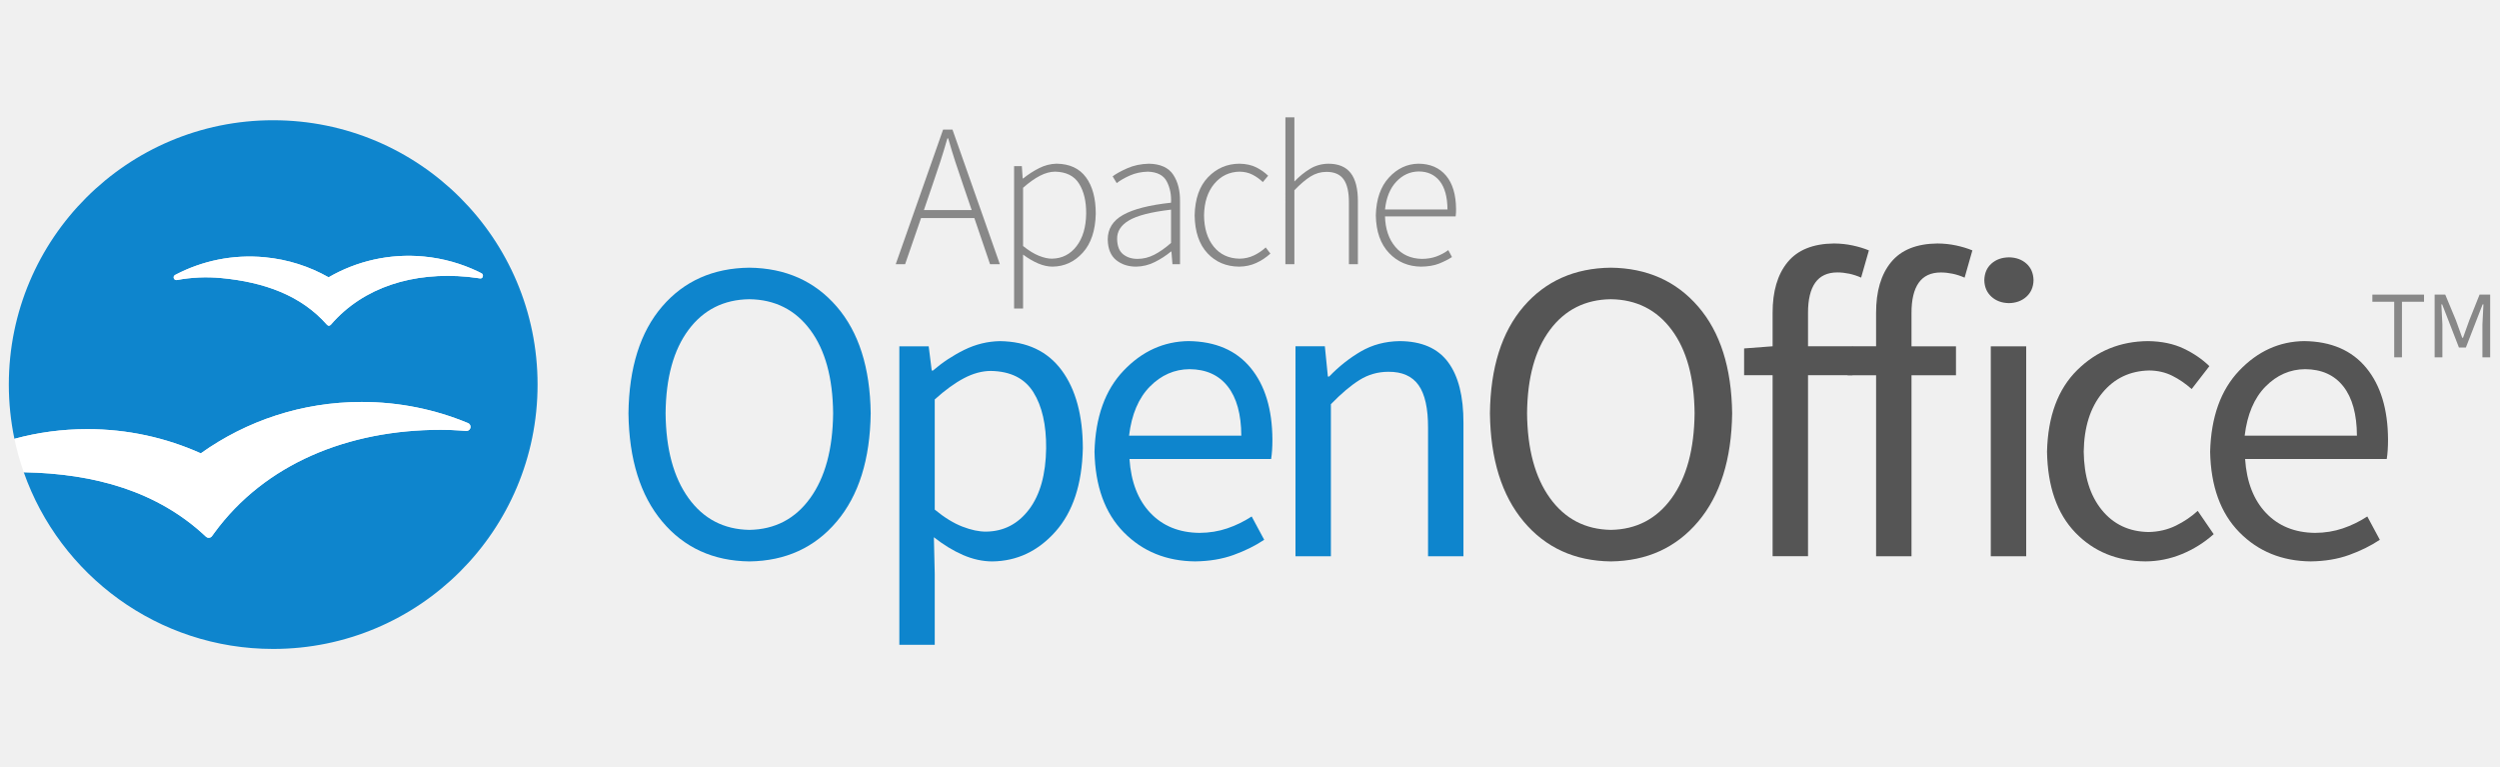
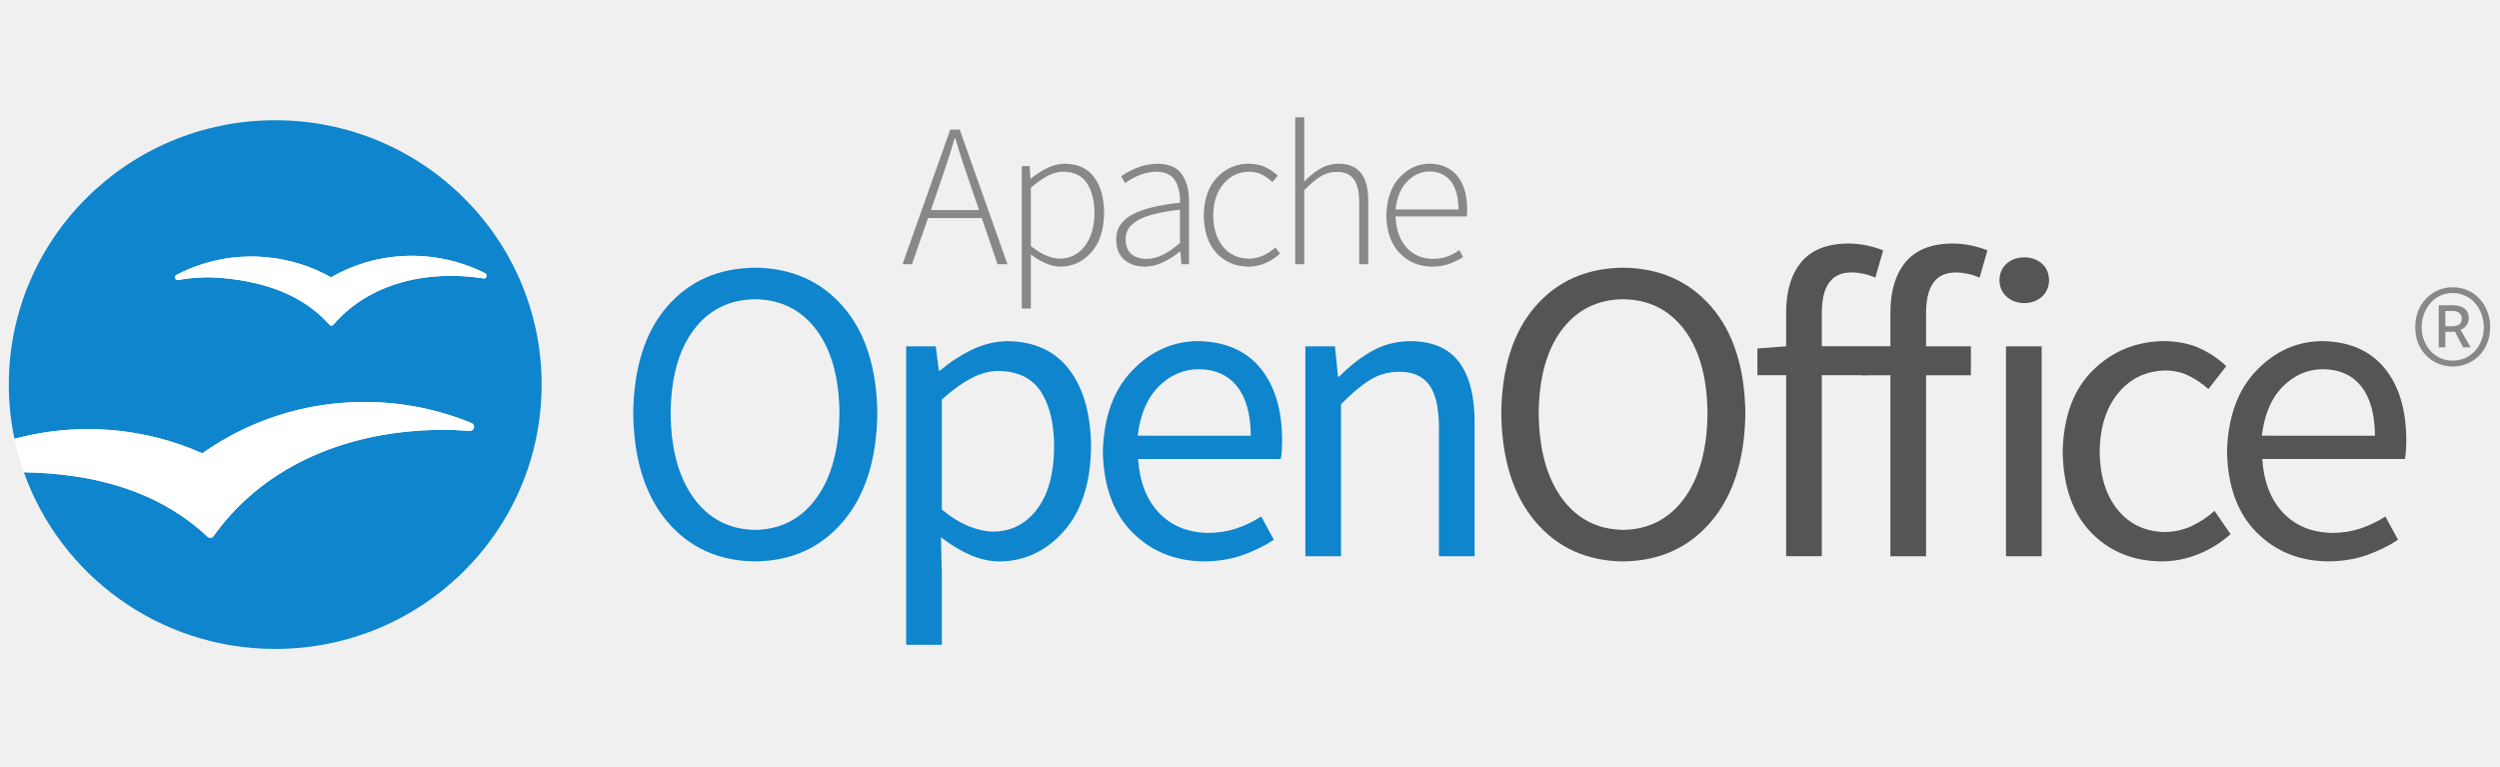
<svg xmlns="http://www.w3.org/2000/svg" width="522" height="160" id="svg3396" version="1.1">
  <defs id="defs3398" />
  <g id="layer1" transform="translate(0,-892.3622)">
-     <g id="g3053">
-       <path style="text-align:center;fill:#0e85cd;fill-rule:evenodd" d="m 156.529,1009.587 c 7.567,-0.096 13.651,-2.877 18.253,-8.332 4.602,-5.454 6.965,-12.99 7.091,-22.605 -0.126,-9.513 -2.49,-16.935 -7.091,-22.266 -4.602,-5.331 -10.686,-8.04 -18.253,-8.128 -7.563,0.084 -13.632,2.781 -18.207,8.094 -4.575,5.314 -6.924,12.747 -7.046,22.3 0.122,9.615 2.471,17.149 7.046,22.605 4.575,5.456 10.645,8.233 18.207,8.331 z m 0,-6.585 c -5.346,-0.096 -9.581,-2.3 -12.706,-6.629 -3.125,-4.329 -4.722,-10.237 -4.792,-17.723 0.07,-7.425 1.667,-13.23 4.792,-17.419 3.125,-4.188 7.36,-6.32 12.706,-6.393 5.346,0.072 9.581,2.205 12.706,6.393 3.125,4.188 4.722,9.994 4.791,17.419 -0.07,7.486 -1.667,13.394 -4.791,17.723 -3.125,4.329 -7.36,6.539 -12.706,6.629 z" id="path3086-2" />
-       <path style="text-align:center;fill:#0e85cd;fill-rule:evenodd" d="m 195.072,1004.538 c 2.029,1.59 4.059,2.828 6.088,3.709 2.029,0.881 4.059,1.328 6.088,1.342 5.169,-0.06 9.577,-2.133 13.224,-6.235 3.647,-4.102 5.552,-9.9 5.716,-17.396 -0.016,-6.891 -1.494,-12.32 -4.431,-16.291 -2.937,-3.971 -7.232,-5.997 -12.886,-6.077 -2.584,0.048 -5.06,0.653 -7.43,1.815 -2.369,1.163 -4.553,2.603 -6.55,4.318 h -0.271 l -0.631,-5.052 h -6.133 v 62.323 h 7.396 v -14.792 z m 0.18,-5.773 0,-22.999 c 2.151,-1.945 4.184,-3.421 6.099,-4.43 1.915,-1.01 3.79,-1.517 5.626,-1.522 4.111,0.072 7.073,1.553 8.884,4.453 1.811,2.9 2.698,6.796 2.661,11.691 -0.071,5.46 -1.259,9.714 -3.563,12.763 -2.304,3.048 -5.295,4.596 -8.974,4.644 -1.462,0.012 -3.115,-0.332 -4.961,-1.048 -1.845,-0.715 -3.769,-1.899 -5.772,-3.551 z" id="path3088-0" />
-       <path style="text-align:center;fill:#0e85cd;fill-rule:evenodd" d="m 228.625,986.673 c 0.143,7.228 2.18,12.84 6.111,16.832 3.931,3.993 8.899,6.018 14.905,6.076 2.969,-0.036 5.645,-0.482 8.027,-1.342 2.383,-0.858 4.517,-1.914 6.404,-3.168 l -2.616,-4.87 c -1.616,1.051 -3.322,1.88 -5.119,2.491 -1.796,0.611 -3.728,0.923 -5.795,0.936 -4.245,-0.048 -7.661,-1.438 -10.248,-4.161 -2.587,-2.722 -4.042,-6.476 -4.363,-11.262 h 29.584 c 0.09,-0.547 0.158,-1.167 0.203,-1.861 0.045,-0.692 0.068,-1.426 0.068,-2.198 -0.03,-6.342 -1.548,-11.337 -4.555,-14.983 -3.006,-3.647 -7.321,-5.507 -12.943,-5.581 -5.199,0.06 -9.728,2.121 -13.585,6.166 -3.858,4.047 -5.883,9.687 -6.077,16.922 z m 7.215,-3.337 c 0.537,-4.446 1.988,-7.866 4.352,-10.26 2.364,-2.394 5.122,-3.604 8.275,-3.631 3.45,0.024 6.111,1.22 7.982,3.597 1.871,2.377 2.818,5.808 2.841,10.293 z" id="path3090-6" />
-       <path style="text-align:center;fill:#0e85cd;fill-rule:evenodd" d="m 270.606,1008.505 7.396,0 0,-31.748 c 2.151,-2.216 4.139,-3.895 5.964,-5.04 1.824,-1.145 3.835,-1.719 6.032,-1.725 2.871,-0.024 4.976,0.904 6.314,2.784 1.338,1.881 1.999,4.862 1.984,8.941 v 26.787 h 7.396 v -27.779 c 0.018,-5.607 -1.056,-9.862 -3.224,-12.763 -2.168,-2.901 -5.543,-4.359 -10.124,-4.375 -2.997,0.048 -5.684,0.763 -8.061,2.142 -2.377,1.379 -4.59,3.131 -6.64,5.254 h -0.271 l -0.631,-6.314 h -6.133 z" id="path3092-2" />
-       <path style="text-align:center;fill:#555555;fill-rule:evenodd" d="m 336.475,1009.587 c 7.567,-0.096 13.651,-2.877 18.253,-8.332 4.602,-5.454 6.965,-12.99 7.091,-22.605 -0.126,-9.513 -2.49,-16.935 -7.091,-22.266 -4.602,-5.331 -10.686,-8.04 -18.253,-8.128 -7.563,0.084 -13.632,2.781 -18.207,8.094 -4.575,5.314 -6.924,12.747 -7.046,22.3 0.122,9.615 2.471,17.149 7.046,22.605 4.575,5.456 10.645,8.233 18.207,8.331 z m 0,-6.585 c -5.346,-0.096 -9.581,-2.3 -12.706,-6.629 -3.125,-4.329 -4.722,-10.237 -4.791,-17.723 0.069,-7.425 1.667,-13.23 4.791,-17.419 3.125,-4.188 7.36,-6.32 12.706,-6.393 5.346,0.072 9.581,2.205 12.706,6.393 3.125,4.188 4.722,9.994 4.791,17.419 -0.07,7.486 -1.667,13.394 -4.791,17.723 -3.125,4.329 -7.36,6.539 -12.706,6.629 z" id="path3094-8" />
-       <path style="text-align:center;fill:#555555;fill-rule:evenodd" d="m 390.381,944.644 c -1.003,-0.416 -2.131,-0.757 -3.382,-1.027 -1.252,-0.268 -2.559,-0.408 -3.923,-0.417 -4.361,0.048 -7.589,1.351 -9.684,3.912 -2.095,2.562 -3.136,6.098 -3.123,10.609 v 6.945 l -5.953,0.451 v 5.591 h 5.953 v 37.791 h 7.396 v -37.791 h 9.29 v -6.042 h -9.29 v -6.945 c -0.005,-2.8 0.5,-4.912 1.511,-6.337 1.011,-1.423 2.552,-2.138 4.622,-2.141 0.815,0 1.642,0.096 2.48,0.271 0.838,0.18 1.665,0.451 2.48,0.811 z" id="path3096-9" />
-       <path style="text-align:center;fill:#555555;fill-rule:evenodd" d="m 411.997,944.644 c -1.003,-0.416 -2.131,-0.757 -3.382,-1.027 -1.251,-0.268 -2.559,-0.408 -3.923,-0.417 -4.361,0.048 -7.589,1.351 -9.684,3.912 -2.095,2.562 -3.136,6.098 -3.123,10.609 v 6.945 l -4.989,0 -0.963,6.052 h 5.953 v 37.791 h 7.396 v -37.791 h 9.29 v -6.042 h -9.29 v -6.945 c -0.005,-2.8 0.5,-4.912 1.511,-6.336 1.011,-1.425 2.552,-2.139 4.622,-2.142 0.815,0 1.642,0.096 2.48,0.27 0.838,0.18 1.665,0.451 2.48,0.811 z" id="path3098-8" />
-       <path style="text-align:center;fill:#555555;fill-rule:evenodd" d="m 419.631,955.656 c 1.477,-0.024 2.694,-0.472 3.653,-1.342 0.958,-0.87 1.454,-2.016 1.488,-3.44 -0.034,-1.462 -0.53,-2.618 -1.488,-3.472 -0.958,-0.854 -2.176,-1.289 -3.653,-1.308 -1.477,0.024 -2.695,0.454 -3.653,1.308 -0.958,0.854 -1.454,2.01 -1.488,3.472 0.034,1.423 0.53,2.569 1.488,3.44 0.958,0.869 2.176,1.316 3.653,1.342 z m -3.788,52.852 7.396,0 0,-43.833 -7.396,0 z" id="path3100-4" />
-       <path style="text-align:center;fill:#555555;fill-rule:evenodd" d="m 427.589,986.673 c 0.13,7.307 2.103,12.941 5.919,16.899 3.816,3.959 8.698,5.962 14.645,6.009 2.634,-0.013 5.167,-0.524 7.599,-1.522 2.431,-0.998 4.649,-2.384 6.652,-4.16 l -3.337,-4.871 c -1.314,1.211 -2.836,2.24 -4.566,3.09 -1.731,0.849 -3.636,1.292 -5.716,1.33 -4.076,-0.072 -7.334,-1.617 -9.775,-4.633 -2.441,-3.015 -3.692,-7.063 -3.754,-12.142 0.075,-5.126 1.368,-9.215 3.878,-12.266 2.51,-3.051 5.787,-4.614 9.831,-4.69 1.744,0.024 3.33,0.385 4.758,1.094 1.428,0.708 2.788,1.636 4.081,2.784 l 3.698,-4.78 c -1.475,-1.441 -3.26,-2.663 -5.355,-3.664 -2.095,-1.001 -4.579,-1.524 -7.452,-1.568 -5.812,0.048 -10.739,2.055 -14.78,6.033 -4.042,3.978 -6.15,9.663 -6.325,17.058 z" id="path3102-6" />
-       <path style="text-align:center;fill:#555555;fill-rule:evenodd" d="m 461.66,986.673 c 0.143,7.228 2.18,12.84 6.111,16.832 3.931,3.993 8.899,6.018 14.905,6.076 2.969,-0.036 5.645,-0.482 8.027,-1.342 2.383,-0.858 4.517,-1.914 6.404,-3.168 l -2.616,-4.87 c -1.616,1.051 -3.322,1.88 -5.119,2.491 -1.796,0.611 -3.728,0.923 -5.795,0.936 -4.245,-0.048 -7.661,-1.438 -10.248,-4.161 -2.587,-2.722 -4.042,-6.476 -4.363,-11.262 h 29.584 c 0.09,-0.547 0.158,-1.167 0.203,-1.861 0.045,-0.692 0.068,-1.426 0.068,-2.198 -0.03,-6.342 -1.548,-11.337 -4.555,-14.983 -3.006,-3.647 -7.321,-5.507 -12.943,-5.581 -5.199,0.06 -9.728,2.121 -13.585,6.166 -3.858,4.047 -5.883,9.687 -6.077,16.922 z m 7.215,-3.337 c 0.537,-4.446 1.988,-7.866 4.352,-10.26 2.364,-2.394 5.122,-3.604 8.275,-3.631 3.45,0.024 6.111,1.22 7.982,3.597 1.871,2.377 2.818,5.808 2.841,10.293 z" id="path3104-0" />
-       <g style="font-size:35.477px;font-style:normal;font-variant:normal;font-weight:300;font-stretch:normal;text-align:center;line-height:100%;letter-spacing:0px;word-spacing:0px;writing-mode:lr-tb;text-anchor:middle;fill:#888888;fill-rule:evenodd;font-family:Source Sans Pro Light" font-weight="300" transform="matrix(1.202202,0,0,1.202202,98.4244,610.0454)" line-height="100%" font-stretch="normal" font-size="35.477px" font-variant="normal" font-style="normal" id="g3106-7">
-         <path d="m 78.658,271.32 1.49,-4.364 c 0.476,-1.368 0.925,-2.703 1.348,-4.004 0.423,-1.302 0.837,-2.663 1.242,-4.084 h 0.142 c 0.405,1.421 0.819,2.783 1.242,4.084 0.423,1.302 0.872,2.636 1.348,4.004 l 1.49,4.364 z m 11.494,9.401 1.703,0 -8.23,-23.379 -1.632,0 -8.23,23.379 1.632,0 2.767,-8.018 9.259,0 z" id="path3108-7" />
-         <path d="m 95.889,279.05 c 0.889,0.661 1.763,1.174 2.621,1.539 0.858,0.364 1.687,0.549 2.488,0.554 2.067,-0.021 3.822,-0.83 5.264,-2.426 1.442,-1.596 2.194,-3.85 2.257,-6.763 -2e-5,-2.675 -0.568,-4.784 -1.703,-6.328 -1.135,-1.544 -2.838,-2.332 -5.109,-2.364 -1.052,0.024 -2.07,0.286 -3.051,0.785 -0.982,0.499 -1.892,1.089 -2.732,1.769 h -0.106 l -0.142,-2.129 h -1.348 v 24.727 h 1.561 v -6.208 z m 0,-1.49 0,-10.111 c 1.026,-0.908 1.998,-1.602 2.918,-2.08 0.919,-0.478 1.803,-0.719 2.652,-0.723 1.932,0.043 3.318,0.738 4.16,2.084 0.841,1.347 1.252,3.088 1.233,5.224 -0.032,2.343 -0.589,4.22 -1.672,5.632 -1.083,1.412 -2.5,2.136 -4.253,2.173 -0.662,0.008 -1.422,-0.159 -2.279,-0.501 -0.857,-0.342 -1.777,-0.908 -2.758,-1.698 z" id="path3110-7" />
-         <path d="m 110.6,276.46 c 0.038,1.607 0.529,2.792 1.472,3.552 0.943,0.761 2.108,1.137 3.494,1.131 1.12,-0.023 2.188,-0.287 3.202,-0.794 1.014,-0.506 1.957,-1.117 2.829,-1.831 h 0.071 l 0.177,2.2 h 1.313 v -10.891 c 0.028,-1.872 -0.365,-3.423 -1.18,-4.652 -0.814,-1.229 -2.219,-1.866 -4.213,-1.911 -1.398,0.038 -2.646,0.299 -3.743,0.78 -1.097,0.482 -1.954,0.955 -2.572,1.419 l 0.71,1.171 c 0.579,-0.455 1.337,-0.893 2.275,-1.313 0.938,-0.42 1.989,-0.644 3.153,-0.674 1.63,0.063 2.724,0.638 3.282,1.725 0.557,1.087 0.8,2.31 0.727,3.667 -3.764,0.405 -6.542,1.112 -8.332,2.12 -1.791,1.008 -2.679,2.442 -2.665,4.301 z m 1.632,-0.071 c -0.047,-1.343 0.641,-2.435 2.062,-3.277 1.421,-0.842 3.856,-1.464 7.304,-1.867 v 5.783 c -1.035,0.907 -2.016,1.594 -2.945,2.062 -0.928,0.468 -1.874,0.703 -2.838,0.705 -1.003,0.011 -1.844,-0.251 -2.523,-0.785 -0.679,-0.534 -1.032,-1.408 -1.06,-2.621 z" id="path3112-17" />
-         <path d="m 125.7,272.24 c 0.047,2.839 0.786,5.028 2.217,6.567 1.431,1.54 3.27,2.318 5.517,2.337 1.082,-0.013 2.075,-0.227 2.98,-0.643 0.905,-0.416 1.721,-0.959 2.448,-1.627 l -0.816,-1.064 c -0.588,0.547 -1.265,1.005 -2.031,1.375 -0.766,0.37 -1.602,0.562 -2.51,0.576 -1.887,-0.034 -3.381,-0.729 -4.483,-2.084 -1.102,-1.355 -1.665,-3.168 -1.69,-5.437 0.04,-2.288 0.634,-4.116 1.783,-5.486 1.149,-1.369 2.612,-2.072 4.39,-2.106 0.829,0.011 1.574,0.184 2.235,0.519 0.661,0.335 1.264,0.765 1.809,1.29 l 0.922,-1.1 c -0.559,-0.553 -1.242,-1.035 -2.049,-1.446 -0.807,-0.411 -1.792,-0.627 -2.953,-0.647 -2.14,0.017 -3.953,0.799 -5.441,2.346 -1.488,1.547 -2.264,3.757 -2.328,6.63 z" id="path3114-5" />
-         <path d="m 141.47,280.72 1.561,0 0,-12.842 c 1.021,-1.064 1.959,-1.863 2.812,-2.395 0.853,-0.532 1.772,-0.798 2.758,-0.798 1.373,-0.004 2.369,0.43 2.989,1.304 0.619,0.874 0.924,2.213 0.914,4.018 v 10.714 h 1.561 v -10.927 c 0.005,-2.197 -0.413,-3.834 -1.255,-4.913 -0.842,-1.079 -2.138,-1.617 -3.889,-1.614 -1.159,0.018 -2.211,0.31 -3.157,0.878 -0.946,0.568 -1.857,1.304 -2.732,2.208 v -3.76 -7.379 h -1.561 z" id="path3116-9" />
-         <path d="m 157.18,272.24 c 0.055,2.808 0.823,4.988 2.301,6.541 1.479,1.553 3.337,2.341 5.574,2.364 1.225,-0.018 2.26,-0.194 3.104,-0.528 0.844,-0.333 1.595,-0.713 2.253,-1.14 l -0.639,-1.206 c -0.634,0.467 -1.326,0.837 -2.075,1.109 -0.749,0.272 -1.583,0.411 -2.501,0.417 -1.939,-0.039 -3.48,-0.732 -4.621,-2.08 -1.141,-1.347 -1.741,-3.114 -1.8,-5.299 h 12.275 c 0.034,-0.213 0.055,-0.426 0.062,-0.639 0.007,-0.213 0.01,-0.426 0.009,-0.639 -0.019,-2.517 -0.602,-4.455 -1.747,-5.814 -1.146,-1.359 -2.739,-2.046 -4.78,-2.062 -1.97,0.026 -3.68,0.826 -5.131,2.399 -1.451,1.573 -2.212,3.766 -2.284,6.576 z m 1.596,-1.029 c 0.217,-2.06 0.874,-3.67 1.969,-4.829 1.095,-1.16 2.39,-1.749 3.885,-1.769 1.543,0.002 2.758,0.557 3.645,1.663 0.887,1.106 1.339,2.752 1.357,4.936 z" id="path3118-2" />
+     <g style="fill-rule:evenodd" transform="matrix(1.569216,0,0,1.557274,-78.1668,816.9585)" id="g3034">
+       <path d="m 150.319,123.696 c 4.859,-0.062 8.766,-1.847 11.721,-5.351 2.955,-3.503 4.473,-8.341 4.554,-14.516 -0.081,-6.109 -1.599,-10.875 -4.554,-14.298 -2.955,-3.423 -6.862,-5.163 -11.721,-5.219 -4.857,0.054 -8.754,1.786 -11.692,5.198 -2.938,3.412 -4.446,8.185 -4.525,14.32 0.079,6.174 1.587,11.012 4.525,14.516 2.938,3.503 6.835,5.287 11.692,5.35 z m 0,-4.228 c -3.433,-0.062 -6.152,-1.477 -8.159,-4.257 -2.007,-2.78 -3.032,-6.574 -3.077,-11.381 0.045,-4.768 1.07,-8.496 3.077,-11.185 2.007,-2.69 4.726,-4.058 8.159,-4.105 3.433,0.046 6.152,1.416 8.159,4.105 2.007,2.69 3.032,6.418 3.077,11.185 -0.045,4.807 -1.07,8.601 -3.077,11.381 -2.007,2.78 -4.726,4.199 -8.159,4.257 z" id="path3086" style="text-align:center;fill:#0e85cd;fill-rule:evenodd" />
+       <path d="m 175.069,120.453 c 1.303,1.021 2.606,1.816 3.909,2.382 1.303,0.566 2.606,0.853 3.909,0.862 3.319,-0.039 6.15,-1.37 8.492,-4.004 2.342,-2.634 3.566,-6.357 3.671,-11.171 -0.01,-4.425 -0.959,-7.911 -2.845,-10.461 -1.886,-2.55 -4.644,-3.851 -8.275,-3.902 -1.659,0.031 -3.249,0.419 -4.771,1.166 -1.522,0.747 -2.924,1.671 -4.206,2.773 l -0.174,0 -0.405,-3.244 -3.938,0 0,40.021 4.749,0 0,-9.499 z m 0.116,-3.707 0,-14.769 c 1.382,-1.249 2.687,-2.197 3.917,-2.845 1.229,-0.648 2.434,-0.974 3.613,-0.977 2.64,0.046 4.542,0.997 5.705,2.859 1.163,1.862 1.733,4.364 1.709,7.508 -0.046,3.506 -0.808,6.238 -2.288,8.195 -1.479,1.957 -3.4,2.951 -5.763,2.982 -0.939,0.008 -2.001,-0.213 -3.185,-0.673 -1.185,-0.459 -2.421,-1.22 -3.707,-2.28 z" id="path3088" style="text-align:center;fill:#0e85cd;fill-rule:evenodd" />
+       <path d="m 196.615,108.982 c 0.092,4.641 1.4,8.245 3.924,10.809 2.524,2.564 5.714,3.865 9.571,3.902 1.906,-0.023 3.625,-0.31 5.155,-0.862 1.53,-0.551 2.901,-1.229 4.112,-2.034 l -1.68,-3.127 c -1.038,0.675 -2.133,1.207 -3.287,1.6 -1.154,0.392 -2.394,0.593 -3.721,0.601 -2.726,-0.031 -4.919,-0.923 -6.581,-2.672 -1.661,-1.748 -2.595,-4.159 -2.802,-7.232 l 18.997,0 c 0.058,-0.351 0.101,-0.75 0.13,-1.195 0.029,-0.445 0.043,-0.916 0.043,-1.411 -0.019,-4.072 -0.994,-7.28 -2.925,-9.621 -1.931,-2.342 -4.701,-3.537 -8.311,-3.584 -3.339,0.038 -6.247,1.362 -8.724,3.96 -2.477,2.599 -3.778,6.221 -3.902,10.867 z m 4.633,-2.143 c 0.345,-2.855 1.277,-5.051 2.795,-6.588 1.518,-1.537 3.289,-2.314 5.314,-2.331 2.215,0.015 3.924,0.784 5.126,2.31 1.202,1.526 1.81,3.729 1.824,6.61 z" id="path3090" style="text-align:center;fill:#0e85cd;fill-rule:evenodd" />
+       <path d="m 223.573,123.001 4.749,0 0,-20.387 c 1.382,-1.423 2.658,-2.501 3.83,-3.236 1.172,-0.735 2.463,-1.104 3.873,-1.108 1.844,-0.015 3.195,0.581 4.054,1.788 0.859,1.208 1.284,3.122 1.274,5.741 l 0,17.202 4.749,0 0,-17.838 c 0.011,-3.601 -0.678,-6.333 -2.071,-8.195 -1.392,-1.863 -3.559,-2.799 -6.501,-2.809 -1.925,0.031 -3.65,0.49 -5.176,1.376 -1.526,0.885 -2.948,2.01 -4.264,3.374 l -0.174,0 -0.405,-4.055 -3.938,0 z" id="path3092" style="text-align:center;fill:#0e85cd;fill-rule:evenodd" />
+       <path d="m 265.87,123.696 c 4.859,-0.062 8.766,-1.847 11.721,-5.351 2.955,-3.503 4.473,-8.341 4.554,-14.516 -0.081,-6.109 -1.599,-10.875 -4.554,-14.298 -2.955,-3.423 -6.862,-5.163 -11.721,-5.219 -4.857,0.054 -8.754,1.786 -11.692,5.198 -2.938,3.412 -4.446,8.185 -4.525,14.32 0.079,6.174 1.587,11.012 4.525,14.516 2.938,3.503 6.835,5.287 11.692,5.35 z m 0,-4.228 c -3.433,-0.062 -6.152,-1.477 -8.159,-4.257 -2.007,-2.78 -3.032,-6.574 -3.077,-11.381 0.044,-4.768 1.07,-8.496 3.077,-11.185 2.007,-2.69 4.726,-4.058 8.159,-4.105 3.433,0.046 6.152,1.416 8.159,4.105 2.007,2.69 3.032,6.418 3.077,11.185 -0.045,4.807 -1.07,8.601 -3.077,11.381 -2.007,2.78 -4.726,4.199 -8.159,4.257 z" id="path3094" style="text-align:center;fill:#555555;fill-rule:evenodd" />
+       <path d="m 300.487,81.993 c -0.644,-0.267 -1.368,-0.486 -2.172,-0.659 -0.804,-0.172 -1.643,-0.262 -2.519,-0.268 -2.801,0.031 -4.873,0.868 -6.219,2.512 -1.345,1.645 -2.014,3.916 -2.005,6.813 l 0,4.46 -3.823,0.289 0,3.591 3.823,0 0,24.268 4.749,0 0,-24.268 5.966,0 0,-3.88 -5.966,0 0,-4.46 c -0.003,-1.798 0.321,-3.154 0.97,-4.069 0.649,-0.914 1.639,-1.373 2.968,-1.375 0.524,0 1.055,0.062 1.593,0.174 0.538,0.116 1.069,0.289 1.593,0.521 z" id="path3096" style="text-align:center;fill:#555555;fill-rule:evenodd" />
+       <path d="m 314.367,81.993 c -0.644,-0.267 -1.368,-0.486 -2.172,-0.659 -0.804,-0.172 -1.643,-0.262 -2.519,-0.268 -2.801,0.031 -4.874,0.868 -6.219,2.512 -1.345,1.645 -2.014,3.916 -2.005,6.813 l 0,4.46 -3.204,0 -0.619,3.886 3.822,0 0,24.268 4.749,0 0,-24.268 5.965,0 0,-3.88 -5.965,0 0,-4.46 c -0.003,-1.798 0.321,-3.154 0.97,-4.068 0.649,-0.915 1.639,-1.373 2.968,-1.376 0.524,0 1.055,0.062 1.593,0.174 0.538,0.116 1.069,0.289 1.593,0.521 z" id="path3098" style="text-align:center;fill:#555555;fill-rule:evenodd" />
+       <path d="m 319.269,89.064 c 0.948,-0.015 1.73,-0.303 2.346,-0.862 0.615,-0.559 0.934,-1.295 0.956,-2.209 -0.022,-0.939 -0.34,-1.681 -0.956,-2.23 -0.615,-0.548 -1.397,-0.828 -2.346,-0.84 -0.948,0.015 -1.73,0.292 -2.346,0.84 -0.615,0.548 -0.934,1.291 -0.956,2.23 0.022,0.914 0.34,1.65 0.956,2.209 0.615,0.558 1.397,0.845 2.346,0.862 z m -2.433,33.939 4.749,0 0,-28.148 -4.749,0 z" id="path3100" style="text-align:center;fill:#555555;fill-rule:evenodd" />
+       <path d="m 324.38,108.982 c 0.083,4.692 1.35,8.31 3.801,10.852 2.451,2.542 5.585,3.828 9.404,3.858 1.692,-0.008 3.318,-0.337 4.88,-0.977 1.561,-0.641 2.985,-1.531 4.271,-2.671 l -2.143,-3.128 c -0.843,0.777 -1.821,1.438 -2.932,1.984 -1.111,0.545 -2.335,0.83 -3.671,0.854 -2.617,-0.046 -4.709,-1.038 -6.277,-2.975 -1.567,-1.936 -2.371,-4.535 -2.411,-7.797 0.048,-3.292 0.878,-5.917 2.49,-7.877 1.612,-1.959 3.716,-2.963 6.313,-3.012 1.12,0.015 2.138,0.247 3.055,0.703 0.917,0.455 1.791,1.051 2.621,1.788 l 2.375,-3.069 c -0.947,-0.926 -2.094,-1.71 -3.439,-2.353 -1.345,-0.643 -2.941,-0.979 -4.785,-1.007 -3.732,0.031 -6.896,1.319 -9.491,3.874 -2.595,2.555 -3.949,6.205 -4.061,10.954 z" id="path3102" style="text-align:center;fill:#555555;fill-rule:evenodd" />
+       <path d="m 346.258,108.982 c 0.092,4.641 1.4,8.245 3.924,10.809 2.524,2.564 5.715,3.865 9.571,3.902 1.906,-0.023 3.625,-0.31 5.155,-0.862 1.53,-0.551 2.901,-1.229 4.112,-2.034 l -1.68,-3.127 c -1.038,0.675 -2.133,1.207 -3.287,1.6 -1.154,0.392 -2.394,0.593 -3.721,0.601 -2.726,-0.031 -4.919,-0.923 -6.581,-2.672 -1.661,-1.748 -2.595,-4.159 -2.802,-7.232 l 18.997,0 c 0.058,-0.351 0.101,-0.75 0.13,-1.195 0.029,-0.445 0.043,-0.916 0.043,-1.411 -0.019,-4.072 -0.994,-7.28 -2.925,-9.621 -1.931,-2.342 -4.701,-3.537 -8.311,-3.584 -3.339,0.038 -6.247,1.362 -8.724,3.96 -2.477,2.599 -3.778,6.221 -3.902,10.867 z m 4.633,-2.143 c 0.345,-2.855 1.277,-5.051 2.795,-6.588 1.518,-1.537 3.289,-2.314 5.314,-2.331 2.215,0.015 3.924,0.784 5.126,2.31 1.202,1.526 1.81,3.729 1.824,6.61 z" id="path3104" style="text-align:center;fill:#555555;fill-rule:evenodd" />
+       <g transform="matrix(0.771993,0,0,0.771993,113.0067,-132.8696)" id="g3106" style="font-style:normal;font-variant:normal;font-weight:300;font-stretch:normal;font-size:35.477px;line-height:100%;font-family:'Source Sans Pro Light';text-align:center;letter-spacing:0px;word-spacing:0px;writing-mode:lr-tb;text-anchor:middle;fill:#888888;fill-rule:evenodd">
+         <path d="m 78.658,271.32 1.49,-4.364 c 0.476,-1.368 0.925,-2.703 1.348,-4.004 0.423,-1.302 0.837,-2.663 1.242,-4.084 l 0.142,0 c 0.405,1.421 0.819,2.783 1.242,4.084 0.423,1.302 0.872,2.636 1.348,4.004 l 1.49,4.364 z m 11.494,9.401 1.703,0 -8.23,-23.379 -1.632,0 -8.23,23.379 1.632,0 2.767,-8.018 9.259,0 z" id="path3108" />
+         <path d="m 95.889,279.05 c 0.889,0.661 1.763,1.174 2.621,1.539 0.858,0.364 1.687,0.549 2.488,0.554 2.067,-0.021 3.822,-0.83 5.264,-2.426 1.442,-1.596 2.194,-3.85 2.257,-6.763 -2e-5,-2.675 -0.568,-4.784 -1.703,-6.328 -1.135,-1.544 -2.838,-2.332 -5.109,-2.364 -1.052,0.024 -2.07,0.286 -3.051,0.785 -0.982,0.499 -1.892,1.089 -2.732,1.769 l -0.106,0 -0.142,-2.129 -1.348,0 0,24.727 1.561,0 0,-6.208 z m 0,-1.49 0,-10.111 c 1.026,-0.908 1.998,-1.602 2.918,-2.08 0.919,-0.478 1.803,-0.719 2.652,-0.723 1.932,0.043 3.318,0.738 4.16,2.084 0.841,1.347 1.252,3.088 1.233,5.224 -0.032,2.343 -0.589,4.22 -1.672,5.632 -1.083,1.412 -2.5,2.136 -4.253,2.173 -0.662,0.008 -1.422,-0.159 -2.279,-0.501 -0.857,-0.342 -1.777,-0.908 -2.758,-1.698 z" id="path3110" />
+         <path d="m 110.6,276.46 c 0.038,1.607 0.529,2.792 1.472,3.552 0.943,0.761 2.108,1.137 3.494,1.131 1.12,-0.023 2.188,-0.287 3.202,-0.794 1.014,-0.506 1.957,-1.117 2.829,-1.831 l 0.071,0 0.177,2.2 1.313,0 0,-10.891 c 0.028,-1.872 -0.365,-3.423 -1.18,-4.652 -0.814,-1.229 -2.219,-1.866 -4.213,-1.911 -1.398,0.038 -2.646,0.299 -3.743,0.78 -1.097,0.482 -1.954,0.955 -2.572,1.419 l 0.71,1.171 c 0.579,-0.455 1.337,-0.893 2.275,-1.313 0.938,-0.42 1.989,-0.644 3.153,-0.674 1.63,0.063 2.724,0.638 3.282,1.725 0.557,1.087 0.8,2.31 0.727,3.667 -3.764,0.405 -6.542,1.112 -8.332,2.12 -1.791,1.008 -2.679,2.442 -2.665,4.301 z m 1.632,-0.071 c -0.047,-1.343 0.641,-2.435 2.062,-3.277 1.421,-0.842 3.856,-1.464 7.304,-1.867 l 0,5.783 c -1.035,0.907 -2.016,1.594 -2.945,2.062 -0.928,0.468 -1.874,0.703 -2.838,0.705 -1.003,0.011 -1.844,-0.251 -2.523,-0.785 -0.679,-0.534 -1.032,-1.408 -1.06,-2.621 z" id="path3112" />
+         <path d="m 125.7,272.24 c 0.047,2.839 0.786,5.028 2.217,6.567 1.431,1.54 3.27,2.318 5.517,2.337 1.082,-0.013 2.075,-0.227 2.98,-0.643 0.905,-0.416 1.721,-0.959 2.448,-1.627 l -0.816,-1.064 c -0.588,0.547 -1.265,1.005 -2.031,1.375 -0.766,0.37 -1.602,0.562 -2.51,0.576 -1.887,-0.034 -3.381,-0.729 -4.483,-2.084 -1.102,-1.355 -1.665,-3.168 -1.69,-5.437 0.04,-2.288 0.634,-4.116 1.783,-5.486 1.149,-1.369 2.612,-2.072 4.39,-2.106 0.829,0.011 1.574,0.184 2.235,0.519 0.661,0.335 1.264,0.765 1.809,1.29 l 0.922,-1.1 c -0.559,-0.553 -1.242,-1.035 -2.049,-1.446 -0.807,-0.411 -1.792,-0.627 -2.953,-0.647 -2.14,0.017 -3.953,0.799 -5.441,2.346 -1.488,1.547 -2.264,3.757 -2.328,6.63 z" id="path3114" />
+         <path d="m 141.47,280.72 1.561,0 0,-12.842 c 1.021,-1.064 1.959,-1.863 2.812,-2.395 0.853,-0.532 1.772,-0.798 2.758,-0.798 1.373,-0.004 2.369,0.43 2.989,1.304 0.619,0.874 0.924,2.213 0.914,4.018 l 0,10.714 1.561,0 0,-10.927 c 0.005,-2.197 -0.413,-3.834 -1.255,-4.913 -0.842,-1.079 -2.138,-1.617 -3.889,-1.614 -1.159,0.018 -2.211,0.31 -3.157,0.878 -0.946,0.568 -1.857,1.304 -2.732,2.208 l 0,-3.76 0,-7.379 -1.561,0 z" id="path3116" />
+         <path d="m 157.18,272.24 c 0.055,2.808 0.823,4.988 2.301,6.541 1.479,1.553 3.337,2.341 5.574,2.364 1.225,-0.018 2.26,-0.194 3.104,-0.528 0.844,-0.333 1.595,-0.713 2.253,-1.14 l -0.639,-1.206 c -0.634,0.467 -1.326,0.837 -2.075,1.109 -0.749,0.272 -1.583,0.411 -2.501,0.417 -1.939,-0.039 -3.48,-0.732 -4.621,-2.08 -1.141,-1.347 -1.741,-3.114 -1.8,-5.299 l 12.275,0 c 0.034,-0.213 0.055,-0.426 0.062,-0.639 0.007,-0.213 0.01,-0.426 0.009,-0.639 -0.019,-2.517 -0.602,-4.455 -1.747,-5.814 -1.146,-1.359 -2.739,-2.046 -4.78,-2.062 -1.97,0.026 -3.68,0.826 -5.131,2.399 -1.451,1.573 -2.212,3.766 -2.284,6.576 z m 1.596,-1.029 c 0.217,-2.06 0.874,-3.67 1.969,-4.829 1.095,-1.16 2.39,-1.749 3.885,-1.769 1.543,0.002 2.758,0.557 3.645,1.663 0.887,1.106 1.339,2.752 1.357,4.936 z" id="path3118" />
      </g>
-       <path id="path3051" d="m 508.556,966.972 1.621,0 0,-6.867 -0.213,-4.18 0.171,0 3.497,8.999 1.45,0 3.497,-8.999 0.171,0 -0.213,4.18 0,6.867 1.621,0 0,-13.094 -2.218,0 -2.133,5.331 -1.322,3.668 -0.171,0 -1.322,-3.668 -2.218,-5.331 -2.218,0 0,13.094" style="font-size:27.388px;font-style:normal;font-variant:normal;font-weight:300;font-stretch:normal;text-align:center;line-height:100%;letter-spacing:-1.825px;word-spacing:0px;writing-mode:lr-tb;text-anchor:middle;fill:#888888;fill-rule:evenodd;font-family:Source Sans Pro Light" />
-       <path id="path3008" d="m 500.111,966.972 1.621,0 0,-11.601 4.606,0 0,-1.493 -10.79,0 0,1.493 4.564,0 0,11.601" style="font-size:27.388px;font-style:normal;font-variant:normal;font-weight:300;font-stretch:normal;text-align:center;line-height:100%;letter-spacing:-1.825px;word-spacing:0px;writing-mode:lr-tb;text-anchor:middle;fill:#888888;fill-rule:evenodd;font-family:Source Sans Pro Light" />
-       <g style="font-size:28.421px;font-style:normal;font-variant:normal;font-weight:normal;font-stretch:normal;line-height:125%;letter-spacing:0px;word-spacing:0px;fill-rule:evenodd;font-family:'M+ 1p'" font-weight="normal" transform="matrix(0.6815681,0,0,0.6815681,-232.8611,763.6442)" font-stretch="normal" line-height="125%" font-size="28.421px" font-variant="normal" font-style="normal" id="g3128">
-         <path d="m 425.38,225.69 c -44.75,0 -81.021,36.251 -81.021,80.98 0,5.697 0.595,11.254 1.715,16.62 7.119,-1.935 14.609,-2.97 22.342,-2.97 12.394,0 24.163,2.65 34.783,7.418 13.9,-9.91 30.93,-15.74 49.31,-15.74 11.508,0 22.484,2.29 32.488,6.434 0.053,0.02 0.102,0.041 0.154,0.062 0.414,0.204 0.705,0.628 0.705,1.129 0,0.692 -0.564,1.258 -1.264,1.258 -0.025,0 -1.23,-0.093 -1.807,-0.131 -1.992,-0.143 -4.018,-0.219 -6.043,-0.219 -28.408,0 -53.935,10.432 -69.416,31.594 -0.247,0.335 -0.732,1.018 -0.738,1.018 -0.226,0.285 -0.578,0.468 -0.968,0.468 -0.32,0 -0.604,-0.118 -0.821,-0.318 -0.039,-0.024 -0.076,-0.061 -0.108,-0.096 -14.688,-13.81 -34.036,-19.276 -55.753,-19.657 11.088,31.517 41.113,54.121 76.437,54.121 44.75,0 81.031,-36.262 81.031,-80.986 10e-4,-44.732 -36.28,-80.983 -81.03,-80.983 z m 63.436,48.465 c -0.283,-0.029 -0.768,-0.108 -1.082,-0.15 -0.9,-0.142 -1.814,-0.257 -2.732,-0.345 -16.525,-1.558 -31.9,3.03 -41.934,14.653 -0.42,0.43 -0.789,0.45 -1.203,0.022 -7.977,-9.045 -19.337,-13.059 -32.375,-14.294 -4.645,-0.441 -9.208,-0.211 -13.578,0.602 -0.017,0 -0.037,0 -0.057,0.009 -0.042,0 -0.088,0.011 -0.138,0.011 -0.467,0 -0.84,-0.379 -0.84,-0.845 0,-0.271 0.134,-0.509 0.328,-0.659 0.08,-0.045 0.16,-0.096 0.238,-0.133 8.134,-4.256 17.536,-6.293 27.349,-5.363 7.117,0.674 13.738,2.832 19.574,6.145 8.525,-4.939 18.623,-7.363 29.18,-6.366 5.977,0.566 11.602,2.187 16.711,4.645 0.312,0.16 0.637,0.313 0.951,0.484 0.312,0.155 0.453,0.423 0.453,0.747 0,0.464 -0.299,0.903 -0.845,0.837 z" id="path3130" style="fill:#0e85cd" />
-         <path d="m 489.2,272.57 c -0.314,-0.171 -0.639,-0.324 -0.951,-0.484 -5.109,-2.458 -10.734,-4.078 -16.711,-4.645 -10.557,-0.997 -20.654,1.427 -29.18,6.366 -5.836,-3.312 -12.457,-5.471 -19.574,-6.145 -9.813,-0.93 -19.215,1.107 -27.349,5.363 -0.078,0.037 -0.159,0.088 -0.238,0.133 -0.194,0.15 -0.328,0.389 -0.328,0.659 0,0.466 0.373,0.845 0.84,0.845 0.049,0 0.095,-0.011 0.138,-0.011 0.02,-0.009 0.04,-0.009 0.057,-0.009 4.37,-0.812 8.933,-1.043 13.578,-0.602 13.039,1.235 24.399,5.249 32.375,14.294 0.414,0.428 0.783,0.407 1.203,-0.022 10.033,-11.623 25.408,-16.211 41.934,-14.653 0.918,0.088 1.832,0.203 2.732,0.345 0.314,0.042 0.799,0.121 1.082,0.15 0.547,0.065 0.846,-0.373 0.846,-0.838 -10e-4,-0.323 -0.141,-0.591 -0.454,-0.746 z" id="path3132" style="fill:#ffffff" />
-         <path d="m 404.8,353.29 c 0.217,0.2 0.501,0.318 0.821,0.318 0.39,0 0.742,-0.183 0.968,-0.468 0.006,0 0.491,-0.683 0.738,-1.018 15.481,-21.162 41.007,-31.594 69.416,-31.594 2.025,0 4.051,0.076 6.043,0.219 0.576,0.038 1.781,0.131 1.807,0.131 0.699,0 1.264,-0.565 1.264,-1.258 0,-0.501 -0.291,-0.925 -0.705,-1.129 -0.053,-0.021 -0.102,-0.042 -0.154,-0.062 -10.004,-4.144 -20.98,-6.434 -32.488,-6.434 -18.382,0 -35.405,5.83 -49.314,15.743 -10.62,-4.768 -22.389,-7.418 -34.783,-7.418 -7.733,0 -15.223,1.035 -22.342,2.97 0.731,3.505 1.701,6.922 2.87,10.245 21.718,0.381 41.065,5.848 55.753,19.657 0.03,0.037 0.067,0.074 0.106,0.098 z" id="path3134" style="fill:#ffffff" />
+       <g style="font-style:normal;font-variant:normal;font-weight:300;font-stretch:normal;font-size:27.388px;line-height:100%;font-family:'Source Sans Pro Light';text-align:center;letter-spacing:0px;word-spacing:0px;writing-mode:lr-tb;text-anchor:middle;fill:#888888;fill-rule:evenodd" id="text3124">
+         <path d="m 376.304,97.563 q -1.013,0 -1.917,-0.383 -0.904,-0.383 -1.588,-1.068 -0.685,-0.685 -1.096,-1.643 -0.383,-0.986 -0.383,-2.191 0,-1.205 0.383,-2.191 0.411,-0.986 1.096,-1.671 0.685,-0.712 1.588,-1.096 0.904,-0.383 1.917,-0.383 1.013,0 1.917,0.383 0.931,0.383 1.588,1.096 0.685,0.685 1.068,1.671 0.411,0.986 0.411,2.191 0,1.205 -0.411,2.191 -0.383,0.959 -1.068,1.643 -0.657,0.685 -1.588,1.068 -0.904,0.383 -1.917,0.383 z m 0,-0.794 q 0.849,0 1.616,-0.329 0.767,-0.356 1.315,-0.931 0.548,-0.603 0.876,-1.424 0.329,-0.822 0.329,-1.808 0,-0.986 -0.329,-1.808 -0.329,-0.849 -0.876,-1.452 -0.548,-0.63 -1.315,-0.959 -0.767,-0.356 -1.616,-0.356 -0.876,0 -1.643,0.356 -0.739,0.329 -1.287,0.959 -0.548,0.603 -0.876,1.452 -0.329,0.822 -0.329,1.808 0,0.986 0.329,1.808 0.329,0.822 0.876,1.424 0.548,0.575 1.287,0.931 0.767,0.329 1.643,0.329 z m -1.862,-1.78 0,-5.642 1.89,0 q 0.411,0 0.767,0.082 0.383,0.082 0.685,0.301 0.301,0.192 0.466,0.52 0.192,0.329 0.192,0.849 0,0.52 -0.329,0.959 -0.301,0.438 -0.767,0.575 l 1.342,2.355 -1.013,0 -1.068,-2.081 -1.287,0 0,2.081 -0.876,0 z m 0.876,-2.821 0.794,0 q 0.63,0 1.013,-0.219 0.383,-0.246 0.383,-0.794 0,-0.466 -0.301,-0.739 -0.274,-0.301 -1.013,-0.301 l -0.876,0 0,2.054 z" style="font-style:normal;font-variant:normal;font-weight:300;font-stretch:normal;font-size:27.388px;line-height:100%;font-family:'Source Sans Pro Light';text-align:center;letter-spacing:-1.825px;writing-mode:lr-tb;text-anchor:middle;fill:#888888" id="path3385" />
+       </g>
+       <g transform="matrix(0.4376683,0,0,0.4376683,-99.72792,-34.23632)" id="g3128-3" style="font-style:normal;font-variant:normal;font-weight:normal;font-stretch:normal;font-size:28.421px;line-height:125%;font-family:'M+ 1p';letter-spacing:0px;word-spacing:0px">
+         <path d="m 425.38,225.69 c -44.75,0 -81.021,36.251 -81.021,80.98 0,5.697 0.595,11.254 1.715,16.62 7.119,-1.935 14.609,-2.97 22.342,-2.97 12.394,0 24.163,2.65 34.783,7.418 13.9,-9.91 30.93,-15.74 49.31,-15.74 11.508,0 22.484,2.29 32.488,6.434 0.053,0.02 0.102,0.041 0.154,0.062 0.414,0.204 0.705,0.628 0.705,1.129 0,0.692 -0.564,1.258 -1.264,1.258 -0.025,0 -1.23,-0.093 -1.807,-0.131 -1.992,-0.143 -4.018,-0.219 -6.043,-0.219 -28.408,0 -53.935,10.432 -69.416,31.594 -0.247,0.335 -0.732,1.018 -0.738,1.018 -0.226,0.285 -0.578,0.468 -0.968,0.468 -0.32,0 -0.604,-0.118 -0.821,-0.318 -0.039,-0.024 -0.076,-0.061 -0.108,-0.096 -14.688,-13.81 -34.036,-19.276 -55.753,-19.657 11.088,31.517 41.113,54.121 76.437,54.121 44.75,0 81.031,-36.262 81.031,-80.986 10e-4,-44.732 -36.28,-80.983 -81.03,-80.983 z m 63.436,48.465 c -0.283,-0.029 -0.768,-0.108 -1.082,-0.15 -0.9,-0.142 -1.814,-0.257 -2.732,-0.345 -16.525,-1.558 -31.9,3.03 -41.934,14.653 -0.42,0.43 -0.789,0.45 -1.203,0.022 -7.977,-9.045 -19.337,-13.059 -32.375,-14.294 -4.645,-0.441 -9.208,-0.211 -13.578,0.602 -0.017,0 -0.037,0 -0.057,0.009 -0.042,0 -0.088,0.011 -0.138,0.011 -0.467,0 -0.84,-0.379 -0.84,-0.845 0,-0.271 0.134,-0.509 0.328,-0.659 0.08,-0.045 0.16,-0.096 0.238,-0.133 8.134,-4.256 17.536,-6.293 27.349,-5.363 7.117,0.674 13.738,2.832 19.574,6.145 8.525,-4.939 18.623,-7.363 29.18,-6.366 5.977,0.566 11.602,2.187 16.711,4.645 0.312,0.16 0.637,0.313 0.951,0.484 0.312,0.155 0.453,0.423 0.453,0.747 0,0.464 -0.299,0.903 -0.845,0.837 z" id="path3130-6" style="fill:#0e85cd" />
+         <path d="m 489.2,272.57 c -0.314,-0.171 -0.639,-0.324 -0.951,-0.484 -5.109,-2.458 -10.734,-4.078 -16.711,-4.645 -10.557,-0.997 -20.654,1.427 -29.18,6.366 -5.836,-3.312 -12.457,-5.471 -19.574,-6.145 -9.813,-0.93 -19.215,1.107 -27.349,5.363 -0.078,0.037 -0.159,0.088 -0.238,0.133 -0.194,0.15 -0.328,0.389 -0.328,0.659 0,0.466 0.373,0.845 0.84,0.845 0.049,0 0.095,-0.011 0.138,-0.011 0.02,-0.009 0.04,-0.009 0.057,-0.009 4.37,-0.812 8.933,-1.043 13.578,-0.602 13.039,1.235 24.399,5.249 32.375,14.294 0.414,0.428 0.783,0.407 1.203,-0.022 10.033,-11.623 25.408,-16.211 41.934,-14.653 0.918,0.088 1.832,0.203 2.732,0.345 0.314,0.042 0.799,0.121 1.082,0.15 0.547,0.065 0.846,-0.373 0.846,-0.838 -10e-4,-0.323 -0.141,-0.591 -0.454,-0.746 z" id="path3132-7" style="fill:#ffffff" />
+         <path d="m 404.8,353.29 c 0.217,0.2 0.501,0.318 0.821,0.318 0.39,0 0.742,-0.183 0.968,-0.468 0.006,0 0.491,-0.683 0.738,-1.018 15.481,-21.162 41.007,-31.594 69.416,-31.594 2.025,0 4.051,0.076 6.043,0.219 0.576,0.038 1.781,0.131 1.807,0.131 0.699,0 1.264,-0.565 1.264,-1.258 0,-0.501 -0.291,-0.925 -0.705,-1.129 -0.053,-0.021 -0.102,-0.042 -0.154,-0.062 -10.004,-4.144 -20.98,-6.434 -32.488,-6.434 -18.382,0 -35.405,5.83 -49.314,15.743 -10.62,-4.768 -22.389,-7.418 -34.783,-7.418 -7.733,0 -15.223,1.035 -22.342,2.97 0.731,3.505 1.701,6.922 2.87,10.245 21.718,0.381 41.065,5.848 55.753,19.657 0.03,0.037 0.067,0.074 0.106,0.098 z" id="path3134-5" style="fill:#ffffff" />
      </g>
    </g>
  </g>
</svg>
